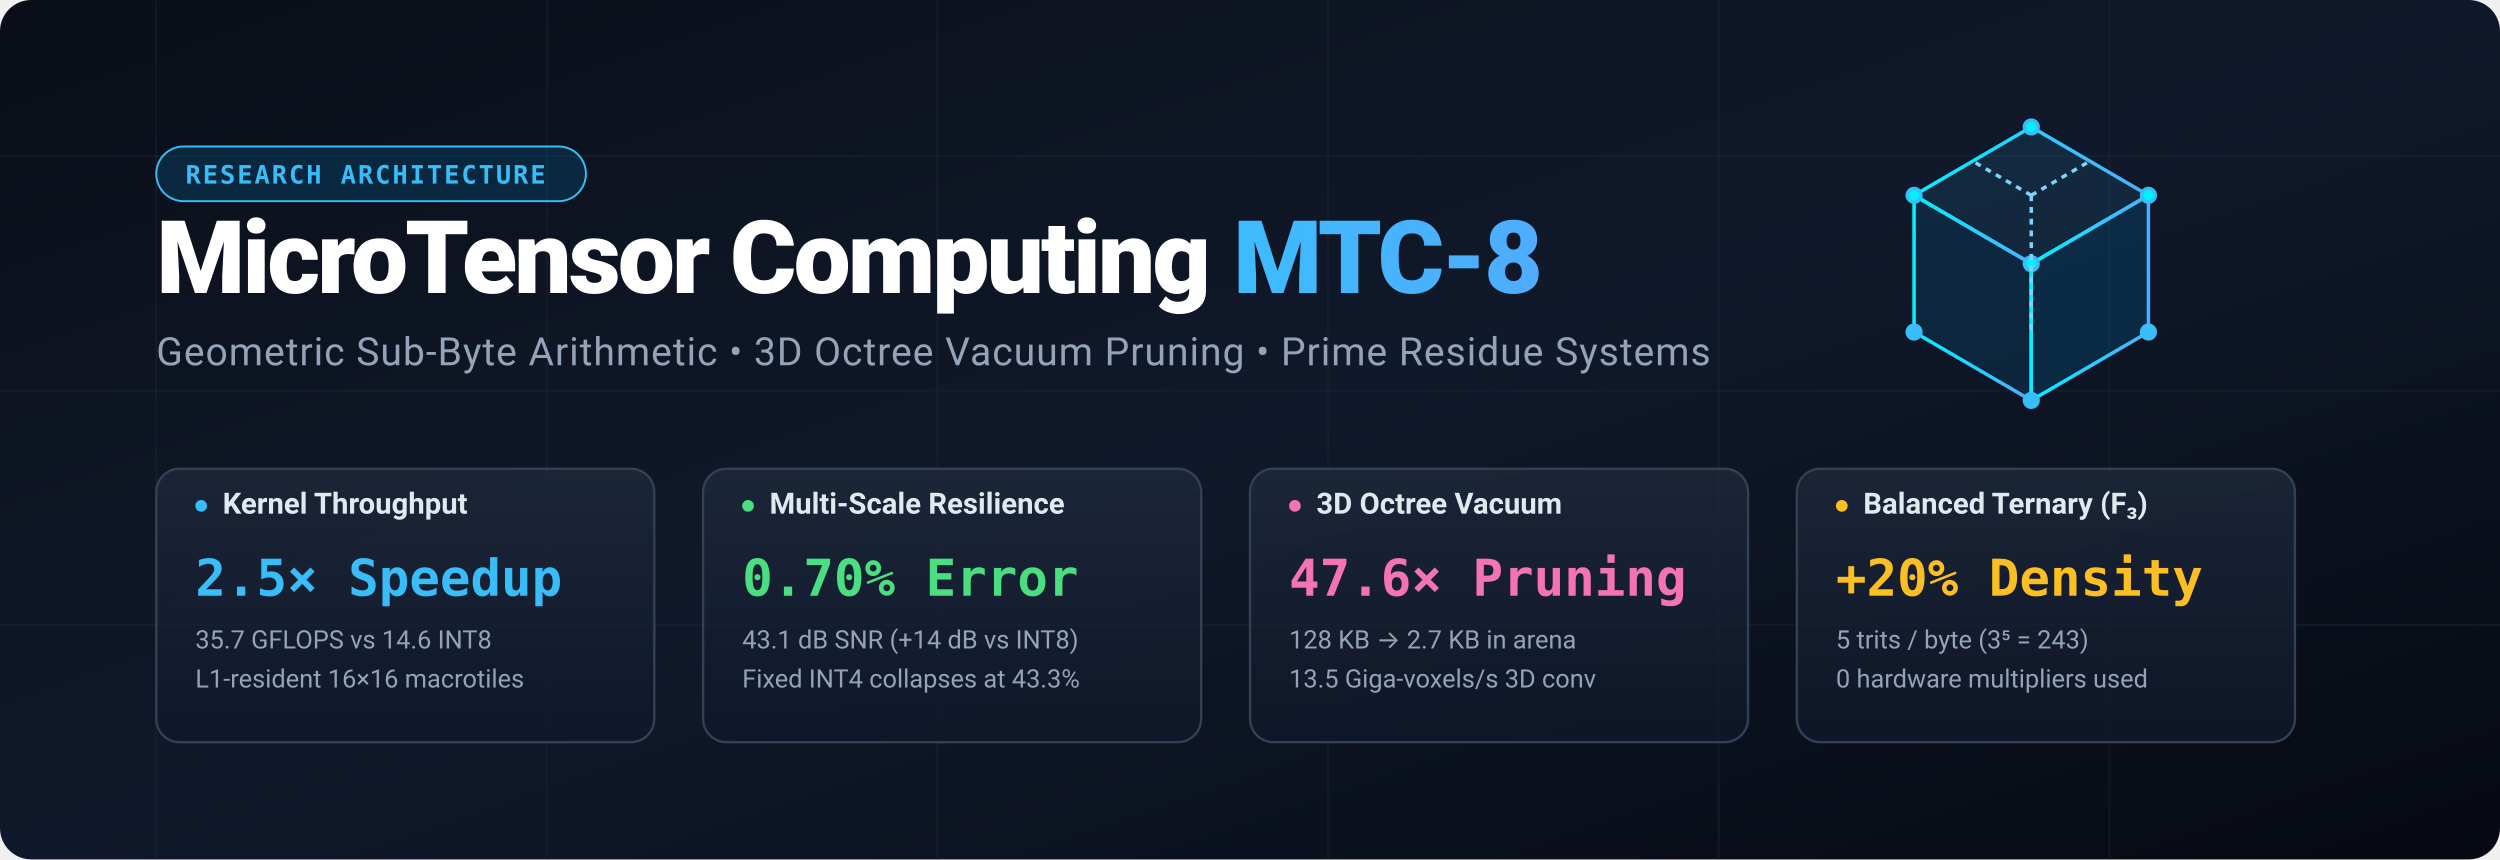
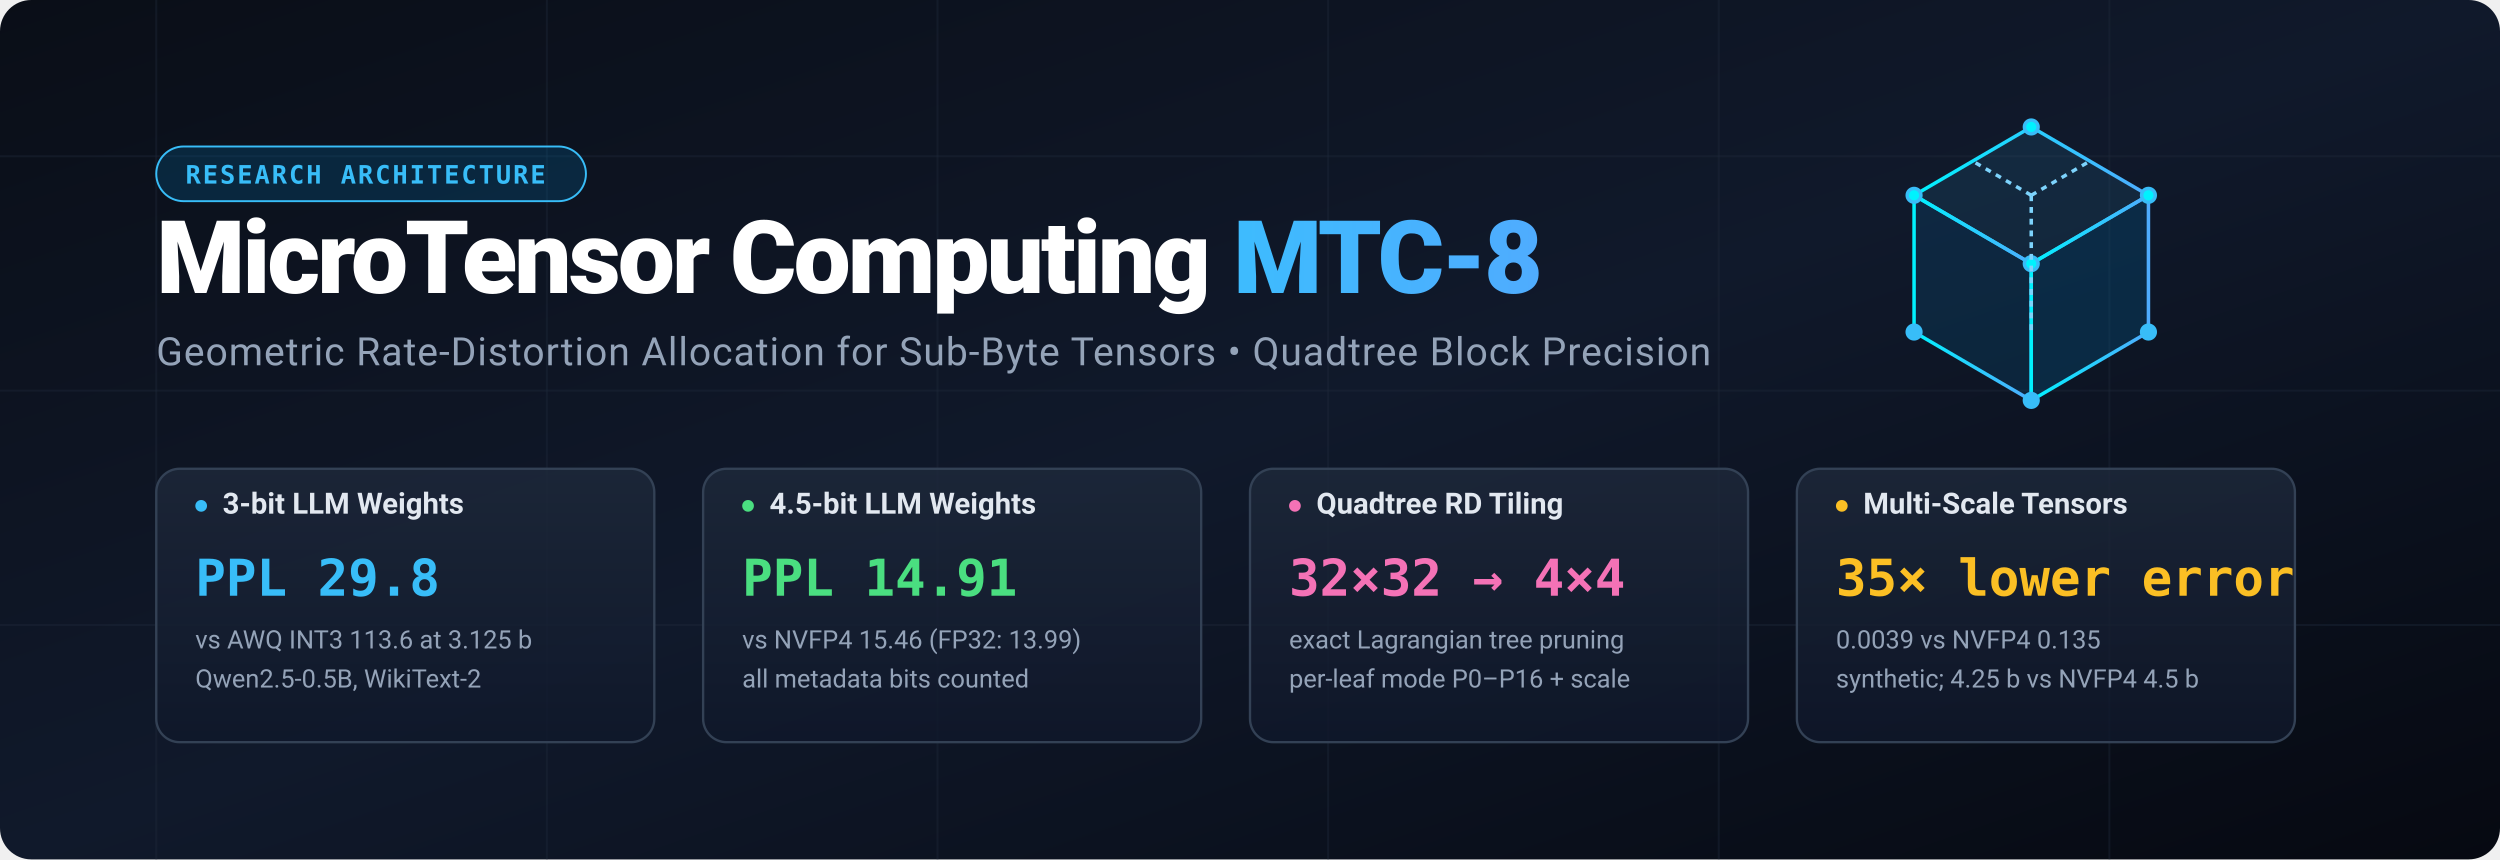
<svg xmlns="http://www.w3.org/2000/svg" viewBox="0 0 1280 440" width="100%" height="100%">
  <defs>
    <linearGradient id="bgGrad" x1="0%" y1="0%" x2="100%" y2="100%">
      <stop offset="0%" stop-color="#0a0e17" />
      <stop offset="50%" stop-color="#10192b" />
      <stop offset="100%" stop-color="#060911" />
    </linearGradient>
    <linearGradient id="accentCyan" x1="0%" y1="0%" x2="100%" y2="0%">
      <stop offset="0%" stop-color="#00f2fe" />
      <stop offset="100%" stop-color="#4facfe" />
    </linearGradient>
    <linearGradient id="accentPurple" x1="0%" y1="0%" x2="100%" y2="100%">
      <stop offset="0%" stop-color="#7928ca" />
      <stop offset="100%" stop-color="#ff0080" />
    </linearGradient>
    <linearGradient id="accentAmber" x1="0%" y1="0%" x2="100%" y2="0%">
      <stop offset="0%" stop-color="#f6d365" />
      <stop offset="100%" stop-color="#fda085" />
    </linearGradient>
    <linearGradient id="cardGrad" x1="0%" y1="0%" x2="0%" y2="100%">
      <stop offset="0%" stop-color="#1e293b" stop-opacity="0.8" />
      <stop offset="100%" stop-color="#0f172a" stop-opacity="0.8" />
    </linearGradient>
    <filter id="glow" x="-20%" y="-20%" width="140%" height="140%">
      <feGaussianBlur stdDeviation="6" result="blur" />
      <feComposite in="SourceGraphic" in2="blur" operator="over" />
    </filter>
  </defs>
  <style>
    .title { font-family: -apple-system, BlinkMacSystemFont, 'Segoe UI', Roboto, Helvetica, Arial, sans-serif; font-weight: 800; font-size: 52px; fill: #ffffff; letter-spacing: -1.5px; }
    .subtitle { font-family: -apple-system, BlinkMacSystemFont, 'Segoe UI', Roboto, Helvetica, Arial, sans-serif; font-weight: 400; font-size: 20px; fill: #94a3b8; letter-spacing: 0.5px; }
    .tag { font-family: ui-monospace, SFMono-Regular, Menlo, Monaco, Consolas, monospace; font-size: 13px; font-weight: 600; fill: #38bdf8; letter-spacing: 1px; }
    .card-title { font-family: -apple-system, BlinkMacSystemFont, 'Segoe UI', Roboto, sans-serif; font-weight: 700; font-size: 15px; fill: #e2e8f0; }
    .card-val { font-family: ui-monospace, SFMono-Regular, monospace; font-weight: 800; font-size: 26px; }
    .card-sub { font-family: -apple-system, BlinkMacSystemFont, 'Segoe UI', Roboto, sans-serif; font-size: 13px; fill: #94a3b8; }
  </style>
  <rect width="1280" height="440" rx="16" fill="url(#bgGrad)" />
  <g stroke="#1e293b" stroke-width="1" stroke-opacity="0.4">
    <line x1="80" y1="0" x2="80" y2="440" />
    <line x1="280" y1="0" x2="280" y2="440" />
    <line x1="480" y1="0" x2="480" y2="440" />
    <line x1="680" y1="0" x2="680" y2="440" />
    <line x1="880" y1="0" x2="880" y2="440" />
    <line x1="1080" y1="0" x2="1080" y2="440" />
    <line x1="0" y1="80" x2="1280" y2="80" />
    <line x1="0" y1="200" x2="1280" y2="200" />
    <line x1="0" y1="320" x2="1280" y2="320" />
  </g>
  <g transform="translate(80, 75)">
    <rect x="0" y="0" width="220" height="28" rx="14" fill="#0369a1" fill-opacity="0.25" stroke="#38bdf8" stroke-width="1" />
    <text x="15" y="19" class="tag">RESEARCH ARCHITECTURE</text>
    <text x="0" y="75" class="title">MicroTensor Computing <tspan fill="url(#accentCyan)">MTC-8</tspan>
    </text>
-     <text x="0" y="112" class="subtitle">Geometric Sub-Byte Arithmetic • 3D Octree Vacuum Pruning • Prime Residue Systems</text>
+     <text x="0" y="112" class="subtitle">Geometric Rate-Distortion Allocation for Sub-Byte Tensors • Quadtree Block Precision</text>
  </g>
  <g transform="translate(1040, 100)" stroke="#38bdf8" stroke-width="1.8" fill="none">
    <path d="M 0 -35 L 60 0 L 0 35 L -60 0 Z" fill="#38bdf8" fill-opacity="0.1" stroke="url(#accentCyan)" />
    <path d="M -60 0 L 0 35 L 0 105 L -60 70 Z" fill="#0284c7" fill-opacity="0.15" stroke="url(#accentCyan)" />
    <path d="M 0 35 L 60 0 L 60 70 L 0 105 Z" fill="#0369a1" fill-opacity="0.25" stroke="url(#accentCyan)" />
    <circle cx="0" cy="-35" r="3.5" fill="#00f2fe" />
    <circle cx="60" cy="0" r="3.5" fill="#00f2fe" />
    <circle cx="-60" cy="0" r="3.5" fill="#00f2fe" />
    <circle cx="0" cy="35" r="3.5" fill="#00f2fe" />
    <circle cx="0" cy="105" r="3.5" fill="#38bdf8" />
    <circle cx="-60" cy="70" r="3.5" fill="#38bdf8" />
    <circle cx="60" cy="70" r="3.5" fill="#38bdf8" />
    <line x1="0" y1="0" x2="30" y2="-17.5" stroke="#7dd3fc" stroke-dasharray="3,3" />
    <line x1="0" y1="0" x2="-30" y2="-17.5" stroke="#7dd3fc" stroke-dasharray="3,3" />
    <line x1="0" y1="0" x2="0" y2="70" stroke="#7dd3fc" stroke-dasharray="3,3" />
  </g>
  <g transform="translate(80, 240)">
    <g transform="translate(0, 0)">
      <rect width="255" height="140" rx="12" fill="url(#cardGrad)" stroke="#334155" stroke-width="1.2" />
      <rect x="20" y="16" width="6" height="6" rx="3" fill="#38bdf8" />
-       <text x="34" y="23" class="card-title">Kernel Throughput</text>
-       <text x="20" y="65" class="card-val" fill="#38bdf8">2.5× Speedup</text>
-       <text x="20" y="92" class="card-sub">35.7 GFLOPS vs 14.6 INT8</text>
-       <text x="20" y="112" class="card-sub">L1-resident 16×16 macrotiles</text>
+       <text x="34" y="23" class="card-title">3-bit LLM Weights</text>
+       <text x="20" y="65" class="card-val" fill="#38bdf8">PPL 29.8</text>
+       <text x="20" y="92" class="card-sub">vs AWQ INT3 113.6 at 3.125 b</text>
+       <text x="20" y="112" class="card-sub">Qwen2.5-0.5B, WikiText-2</text>
    </g>
    <g transform="translate(280, 0)">
      <rect width="255" height="140" rx="12" fill="url(#cardGrad)" stroke="#334155" stroke-width="1.2" />
      <rect x="20" y="16" width="6" height="6" rx="3" fill="#4ade80" />
-       <text x="34" y="23" class="card-title">Multi-Scale Resilience</text>
-       <text x="20" y="65" class="card-val" fill="#4ade80">0.70% Error</text>
-       <text x="20" y="92" class="card-sub">43.1 dB SNR (+14 dB vs INT8)</text>
-       <text x="20" y="112" class="card-sub">Fixed INT4 collapses at 43.3%</text>
+       <text x="34" y="23" class="card-title">4.5-bit LLM Weights</text>
+       <text x="20" y="65" class="card-val" fill="#4ade80">PPL 14.91</text>
+       <text x="20" y="92" class="card-sub">vs NVFP4 15.46 (FP32: 13.99)</text>
+       <text x="20" y="112" class="card-sub">all metadata bits counted</text>
    </g>
    <g transform="translate(560, 0)">
      <rect width="255" height="140" rx="12" fill="url(#cardGrad)" stroke="#334155" stroke-width="1.2" />
      <rect x="20" y="16" width="6" height="6" rx="3" fill="#f472b6" />
-       <text x="34" y="23" class="card-title">3D Octree Vacuum</text>
-       <text x="20" y="65" class="card-val" fill="#f472b6">47.6× Pruning</text>
-       <text x="20" y="92" class="card-sub">128 KB → 2.7 KB in arena</text>
-       <text x="20" y="112" class="card-sub">13.5 Giga-voxels/s 3D conv</text>
+       <text x="34" y="23" class="card-title">Quadtree RD Tiling</text>
+       <text x="20" y="65" class="card-val" fill="#f472b6">32×32 → 4×4</text>
+       <text x="20" y="92" class="card-sub">exact Lagrangian tree pruning</text>
+       <text x="20" y="112" class="card-sub">per-leaf mode P0–P16 + scale</text>
    </g>
    <g transform="translate(840, 0)">
      <rect width="255" height="140" rx="12" fill="url(#cardGrad)" stroke="#334155" stroke-width="1.2" />
      <rect x="20" y="16" width="6" height="6" rx="3" fill="#fbbf24" />
-       <text x="34" y="23" class="card-title">Balanced Ternary (F₃)</text>
-       <text x="20" y="65" class="card-val" fill="#fbbf24">+20% Density</text>
-       <text x="20" y="92" class="card-sub">5 trits / byte (3⁵ = 243)</text>
-       <text x="20" y="112" class="card-sub">0 hardware multipliers used</text>
+       <text x="34" y="23" class="card-title">Multi-Scale Tensors</text>
+       <text x="20" y="65" class="card-val" fill="#fbbf24">35× lower error</text>
+       <text x="20" y="92" class="card-sub">0.0039 vs NVFP4 0.135</text>
+       <text x="20" y="112" class="card-sub">synthetic; 4.25 b vs NVFP4 4.5 b</text>
    </g>
  </g>
</svg>
